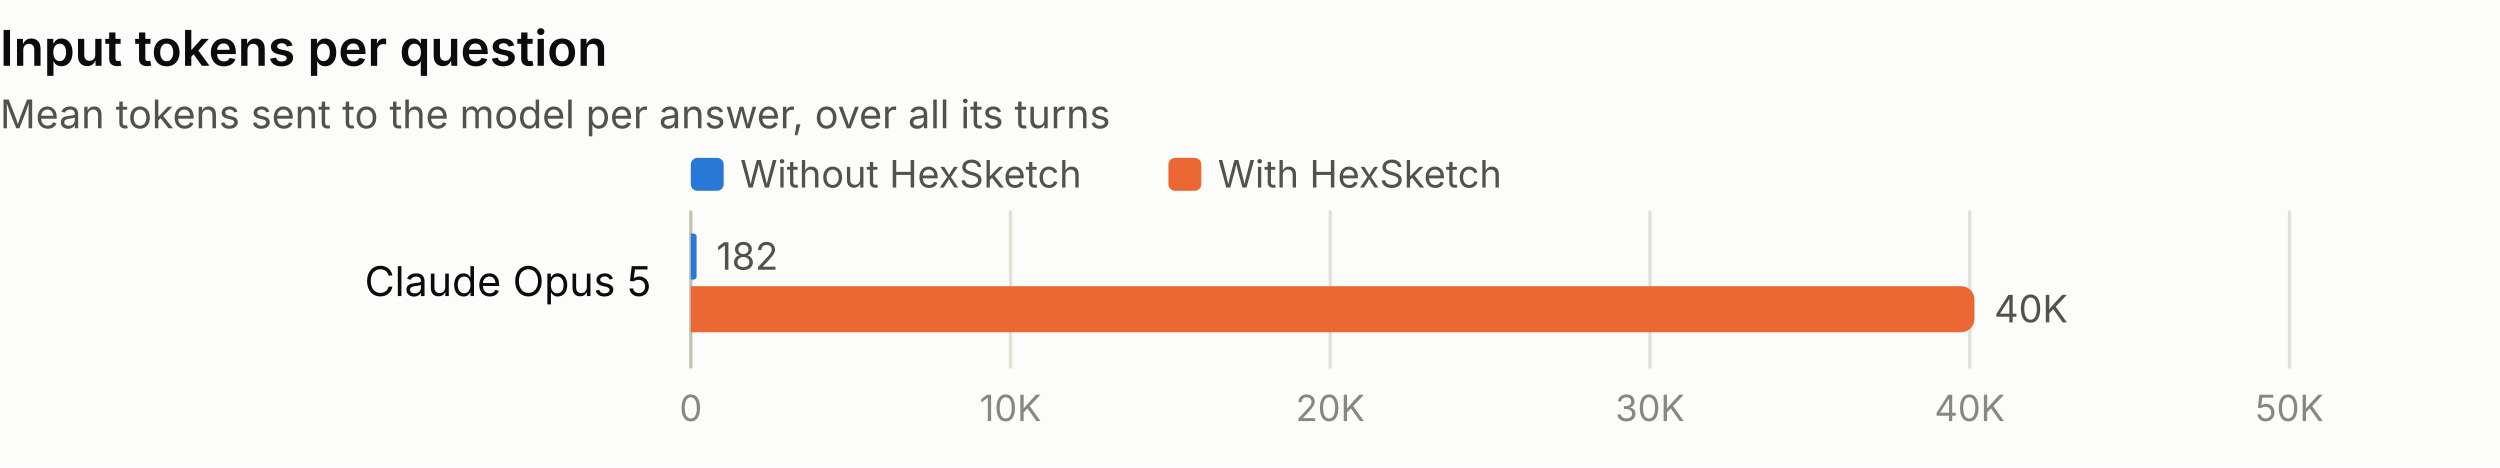
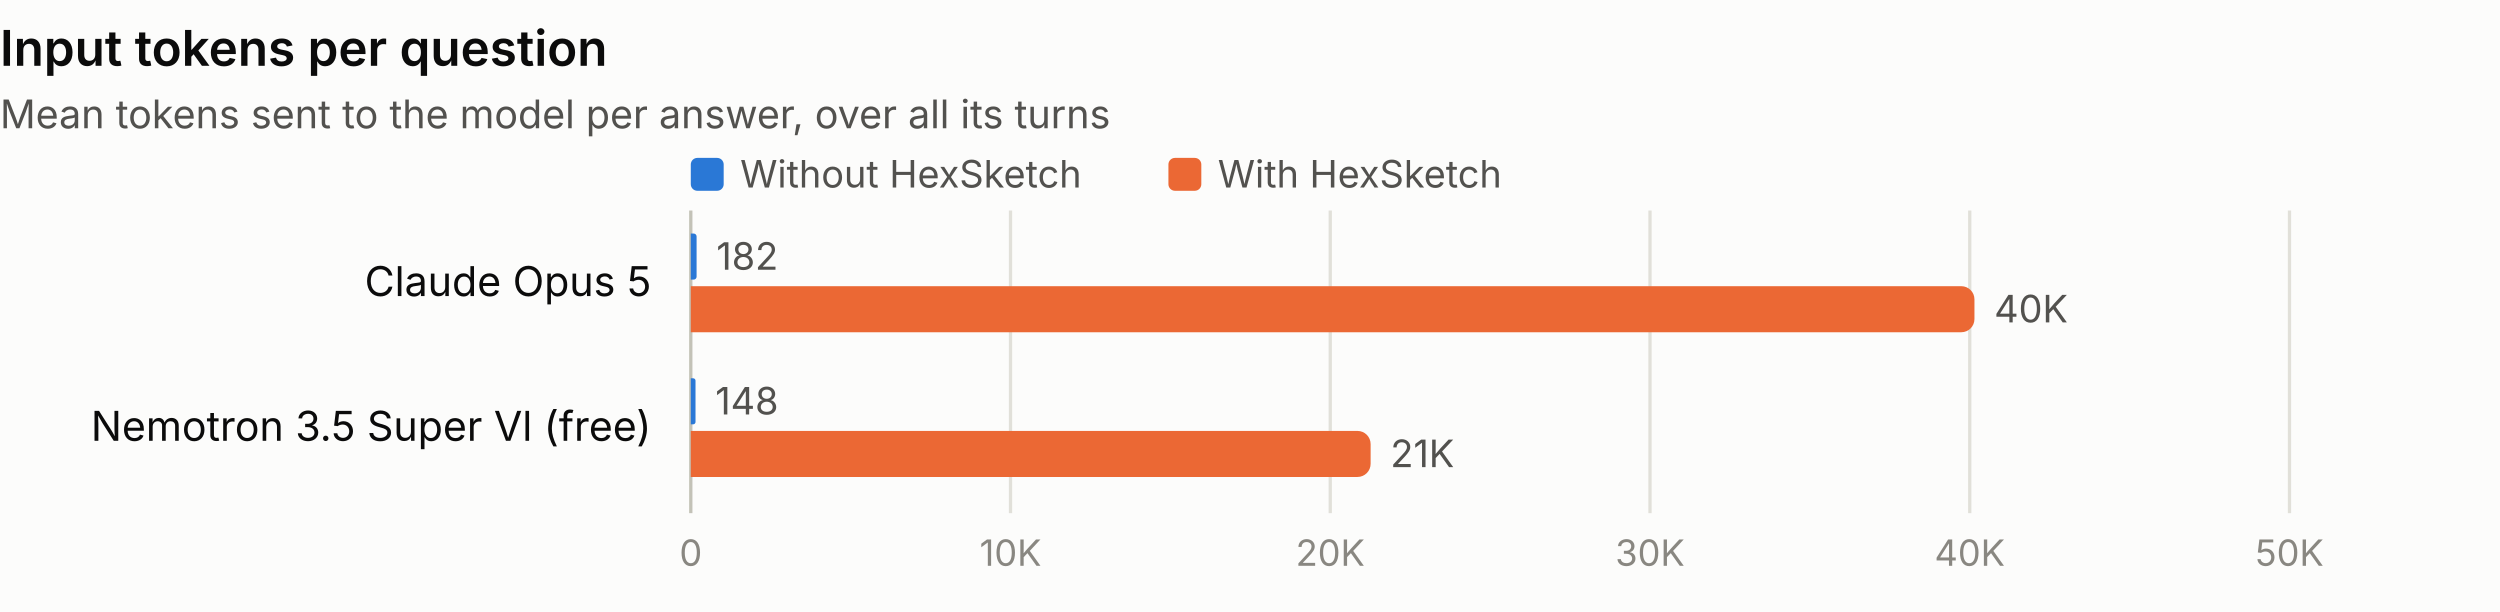
- <svg xmlns="http://www.w3.org/2000/svg" viewBox="0 0 760 142" width="760" height="142" role="img" aria-labelledby="input-t input-d" font-family="system-ui, -apple-system, 'Segoe UI', sans-serif">
-   <rect width="760" height="142" fill="#fcfcfb" />
+ <svg xmlns="http://www.w3.org/2000/svg" viewBox="0 0 760 186" width="760" height="186" role="img" aria-labelledby="input-t input-d" font-family="system-ui, -apple-system, 'Segoe UI', sans-serif">
+   <rect width="760" height="186" fill="#fcfcfb" />
  <text x="0" y="20" font-size="15" font-weight="600" fill="#0b0b0b">Input tokens per question</text>
  <text x="0" y="39" font-size="12" fill="#52514e">Mean tokens sent to the model per answer, over all its turns</text>
  <rect x="210" y="48" width="10" height="10" rx="2" fill="#2a78d6" />
  <text x="225" y="57" font-size="11.5" fill="#52514e">Without HexSketch</text>
  <rect x="355.2" y="48" width="10" height="10" rx="2" fill="#eb6834" />
  <text x="370.2" y="57" font-size="11.5" fill="#52514e">With HexSketch</text>
-   <line x1="210" y1="64" x2="210" y2="112" stroke="#c3c2b7" stroke-width="1" />
-   <text x="210" y="128" font-size="11" text-anchor="middle" fill="#898781" style="font-variant-numeric: tabular-nums">0</text>
-   <line x1="307.2" y1="64" x2="307.2" y2="112" stroke="#e1e0d9" stroke-width="1" />
-   <text x="307.2" y="128" font-size="11" text-anchor="middle" fill="#898781" style="font-variant-numeric: tabular-nums">10K</text>
-   <line x1="404.4" y1="64" x2="404.4" y2="112" stroke="#e1e0d9" stroke-width="1" />
-   <text x="404.4" y="128" font-size="11" text-anchor="middle" fill="#898781" style="font-variant-numeric: tabular-nums">20K</text>
-   <line x1="501.6" y1="64" x2="501.6" y2="112" stroke="#e1e0d9" stroke-width="1" />
-   <text x="501.6" y="128" font-size="11" text-anchor="middle" fill="#898781" style="font-variant-numeric: tabular-nums">30K</text>
-   <line x1="598.8" y1="64" x2="598.8" y2="112" stroke="#e1e0d9" stroke-width="1" />
-   <text x="598.8" y="128" font-size="11" text-anchor="middle" fill="#898781" style="font-variant-numeric: tabular-nums">40K</text>
-   <line x1="696" y1="64" x2="696" y2="112" stroke="#e1e0d9" stroke-width="1" />
-   <text x="696" y="128" font-size="11" text-anchor="middle" fill="#898781" style="font-variant-numeric: tabular-nums">50K</text>
+   <line x1="210" y1="64" x2="210" y2="156" stroke="#c3c2b7" stroke-width="1" />
+   <text x="210" y="172" font-size="11" text-anchor="middle" fill="#898781" style="font-variant-numeric: tabular-nums">0</text>
+   <line x1="307.2" y1="64" x2="307.2" y2="156" stroke="#e1e0d9" stroke-width="1" />
+   <text x="307.2" y="172" font-size="11" text-anchor="middle" fill="#898781" style="font-variant-numeric: tabular-nums">10K</text>
+   <line x1="404.4" y1="64" x2="404.4" y2="156" stroke="#e1e0d9" stroke-width="1" />
+   <text x="404.4" y="172" font-size="11" text-anchor="middle" fill="#898781" style="font-variant-numeric: tabular-nums">20K</text>
+   <line x1="501.6" y1="64" x2="501.6" y2="156" stroke="#e1e0d9" stroke-width="1" />
+   <text x="501.6" y="172" font-size="11" text-anchor="middle" fill="#898781" style="font-variant-numeric: tabular-nums">30K</text>
+   <line x1="598.8" y1="64" x2="598.8" y2="156" stroke="#e1e0d9" stroke-width="1" />
+   <text x="598.8" y="172" font-size="11" text-anchor="middle" fill="#898781" style="font-variant-numeric: tabular-nums">40K</text>
+   <line x1="696" y1="64" x2="696" y2="156" stroke="#e1e0d9" stroke-width="1" />
+   <text x="696" y="172" font-size="11" text-anchor="middle" fill="#898781" style="font-variant-numeric: tabular-nums">50K</text>
  <text x="198" y="90" font-size="12.5" text-anchor="end" fill="#0b0b0b">Claude Opus 5</text>
  <g>
    <path d="M210,71 h0.882 a0.882,0.882 0 0 1 0.882,0.882 v12.235 a0.882,0.882 0 0 1 -0.882,0.882 h-0.882 z" fill="#2a78d6" />
    <rect x="210" y="70" width="550" height="16" fill="transparent" />
  </g>
  <text x="217.765" y="82" font-size="11.5" fill="#52514e" style="font-variant-numeric: tabular-nums">182</text>
  <g>
    <path d="M210,87 h386.232 a4,4 0 0 1 4,4 v6 a4,4 0 0 1 -4,4 h-386.232 z" fill="#eb6834" />
    <rect x="210" y="86" width="550" height="16" fill="transparent" />
  </g>
  <text x="606.232" y="98" font-size="11.5" fill="#52514e" style="font-variant-numeric: tabular-nums">40K</text>
+   <text x="198" y="134" font-size="12.5" text-anchor="end" fill="#0b0b0b">Nemotron 3.5 Super Vl (free)</text>
+   <g>
+     <path d="M210,115 h0.719 a0.719,0.719 0 0 1 0.719,0.719 v12.561 a0.719,0.719 0 0 1 -0.719,0.719 h-0.719 z" fill="#2a78d6" />
+     <rect x="210" y="114" width="550" height="16" fill="transparent" />
+   </g>
+   <text x="217.439" y="126" font-size="11.5" fill="#52514e" style="font-variant-numeric: tabular-nums">148</text>
+   <g>
+     <path d="M210,131 h202.67 a4,4 0 0 1 4,4 v6 a4,4 0 0 1 -4,4 h-202.67 z" fill="#eb6834" />
+     <rect x="210" y="130" width="550" height="16" fill="transparent" />
+   </g>
+   <text x="422.67" y="142" font-size="11.5" fill="#52514e" style="font-variant-numeric: tabular-nums">21K</text>
</svg>
